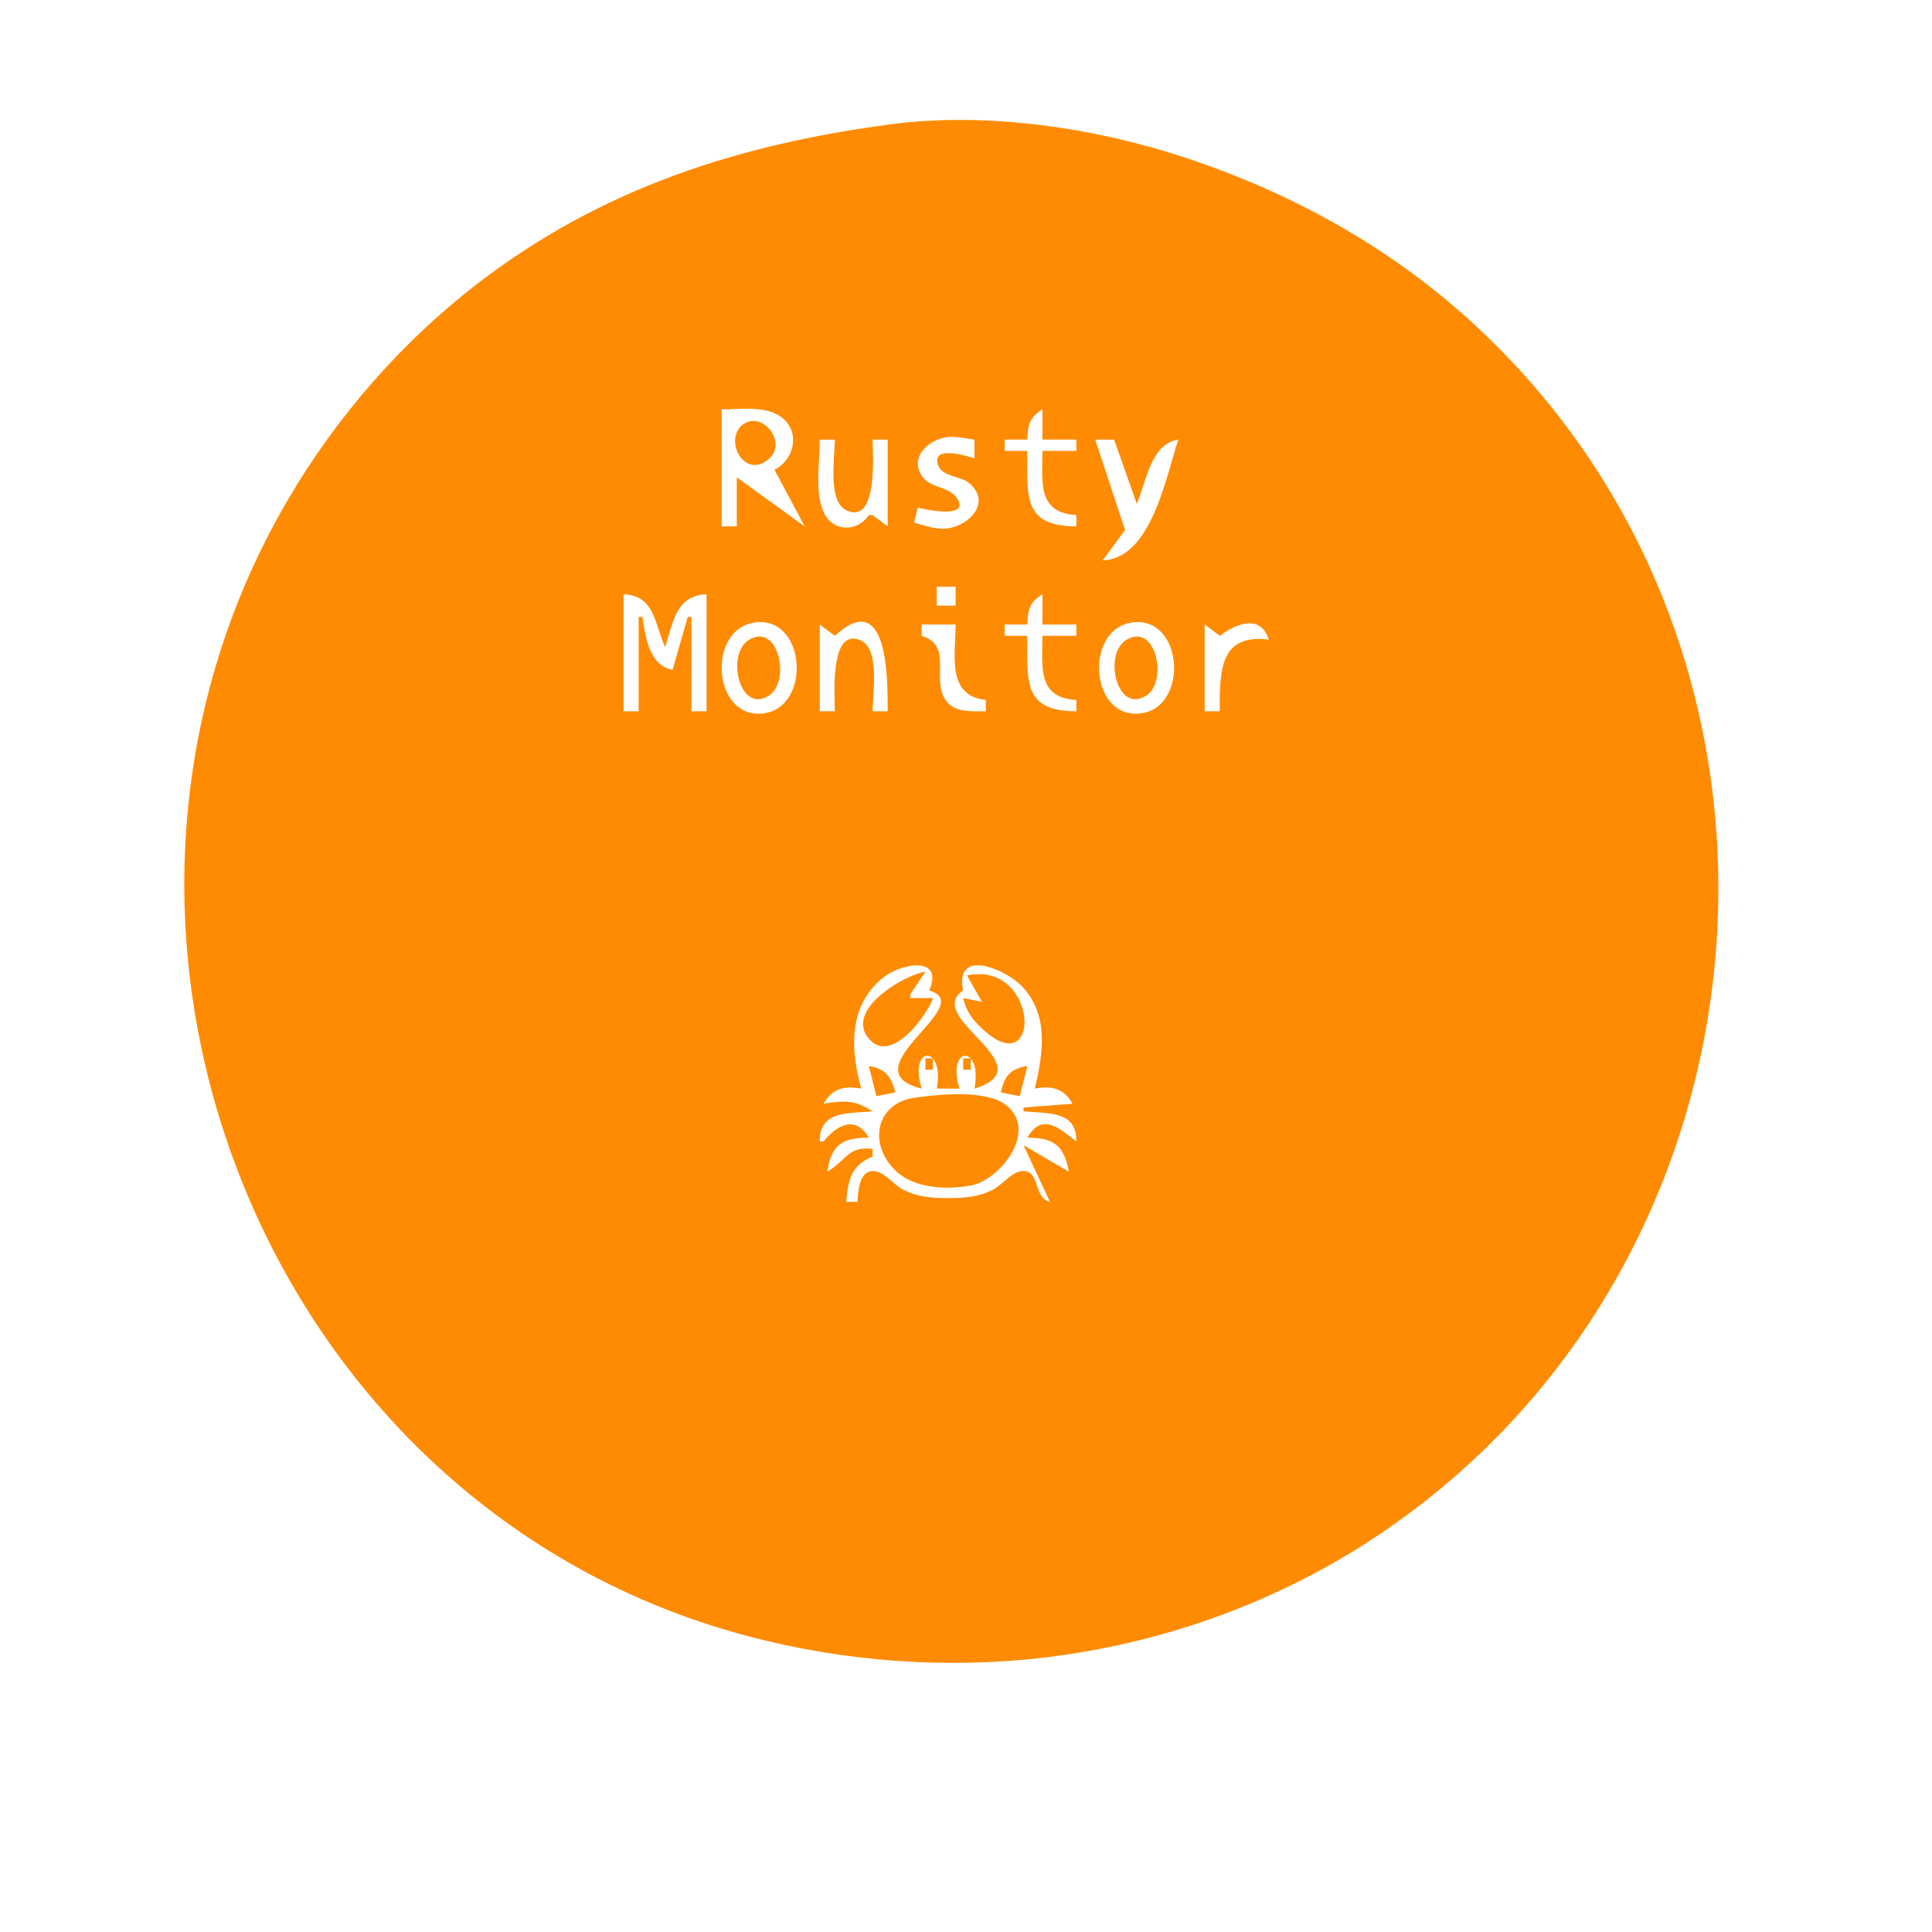
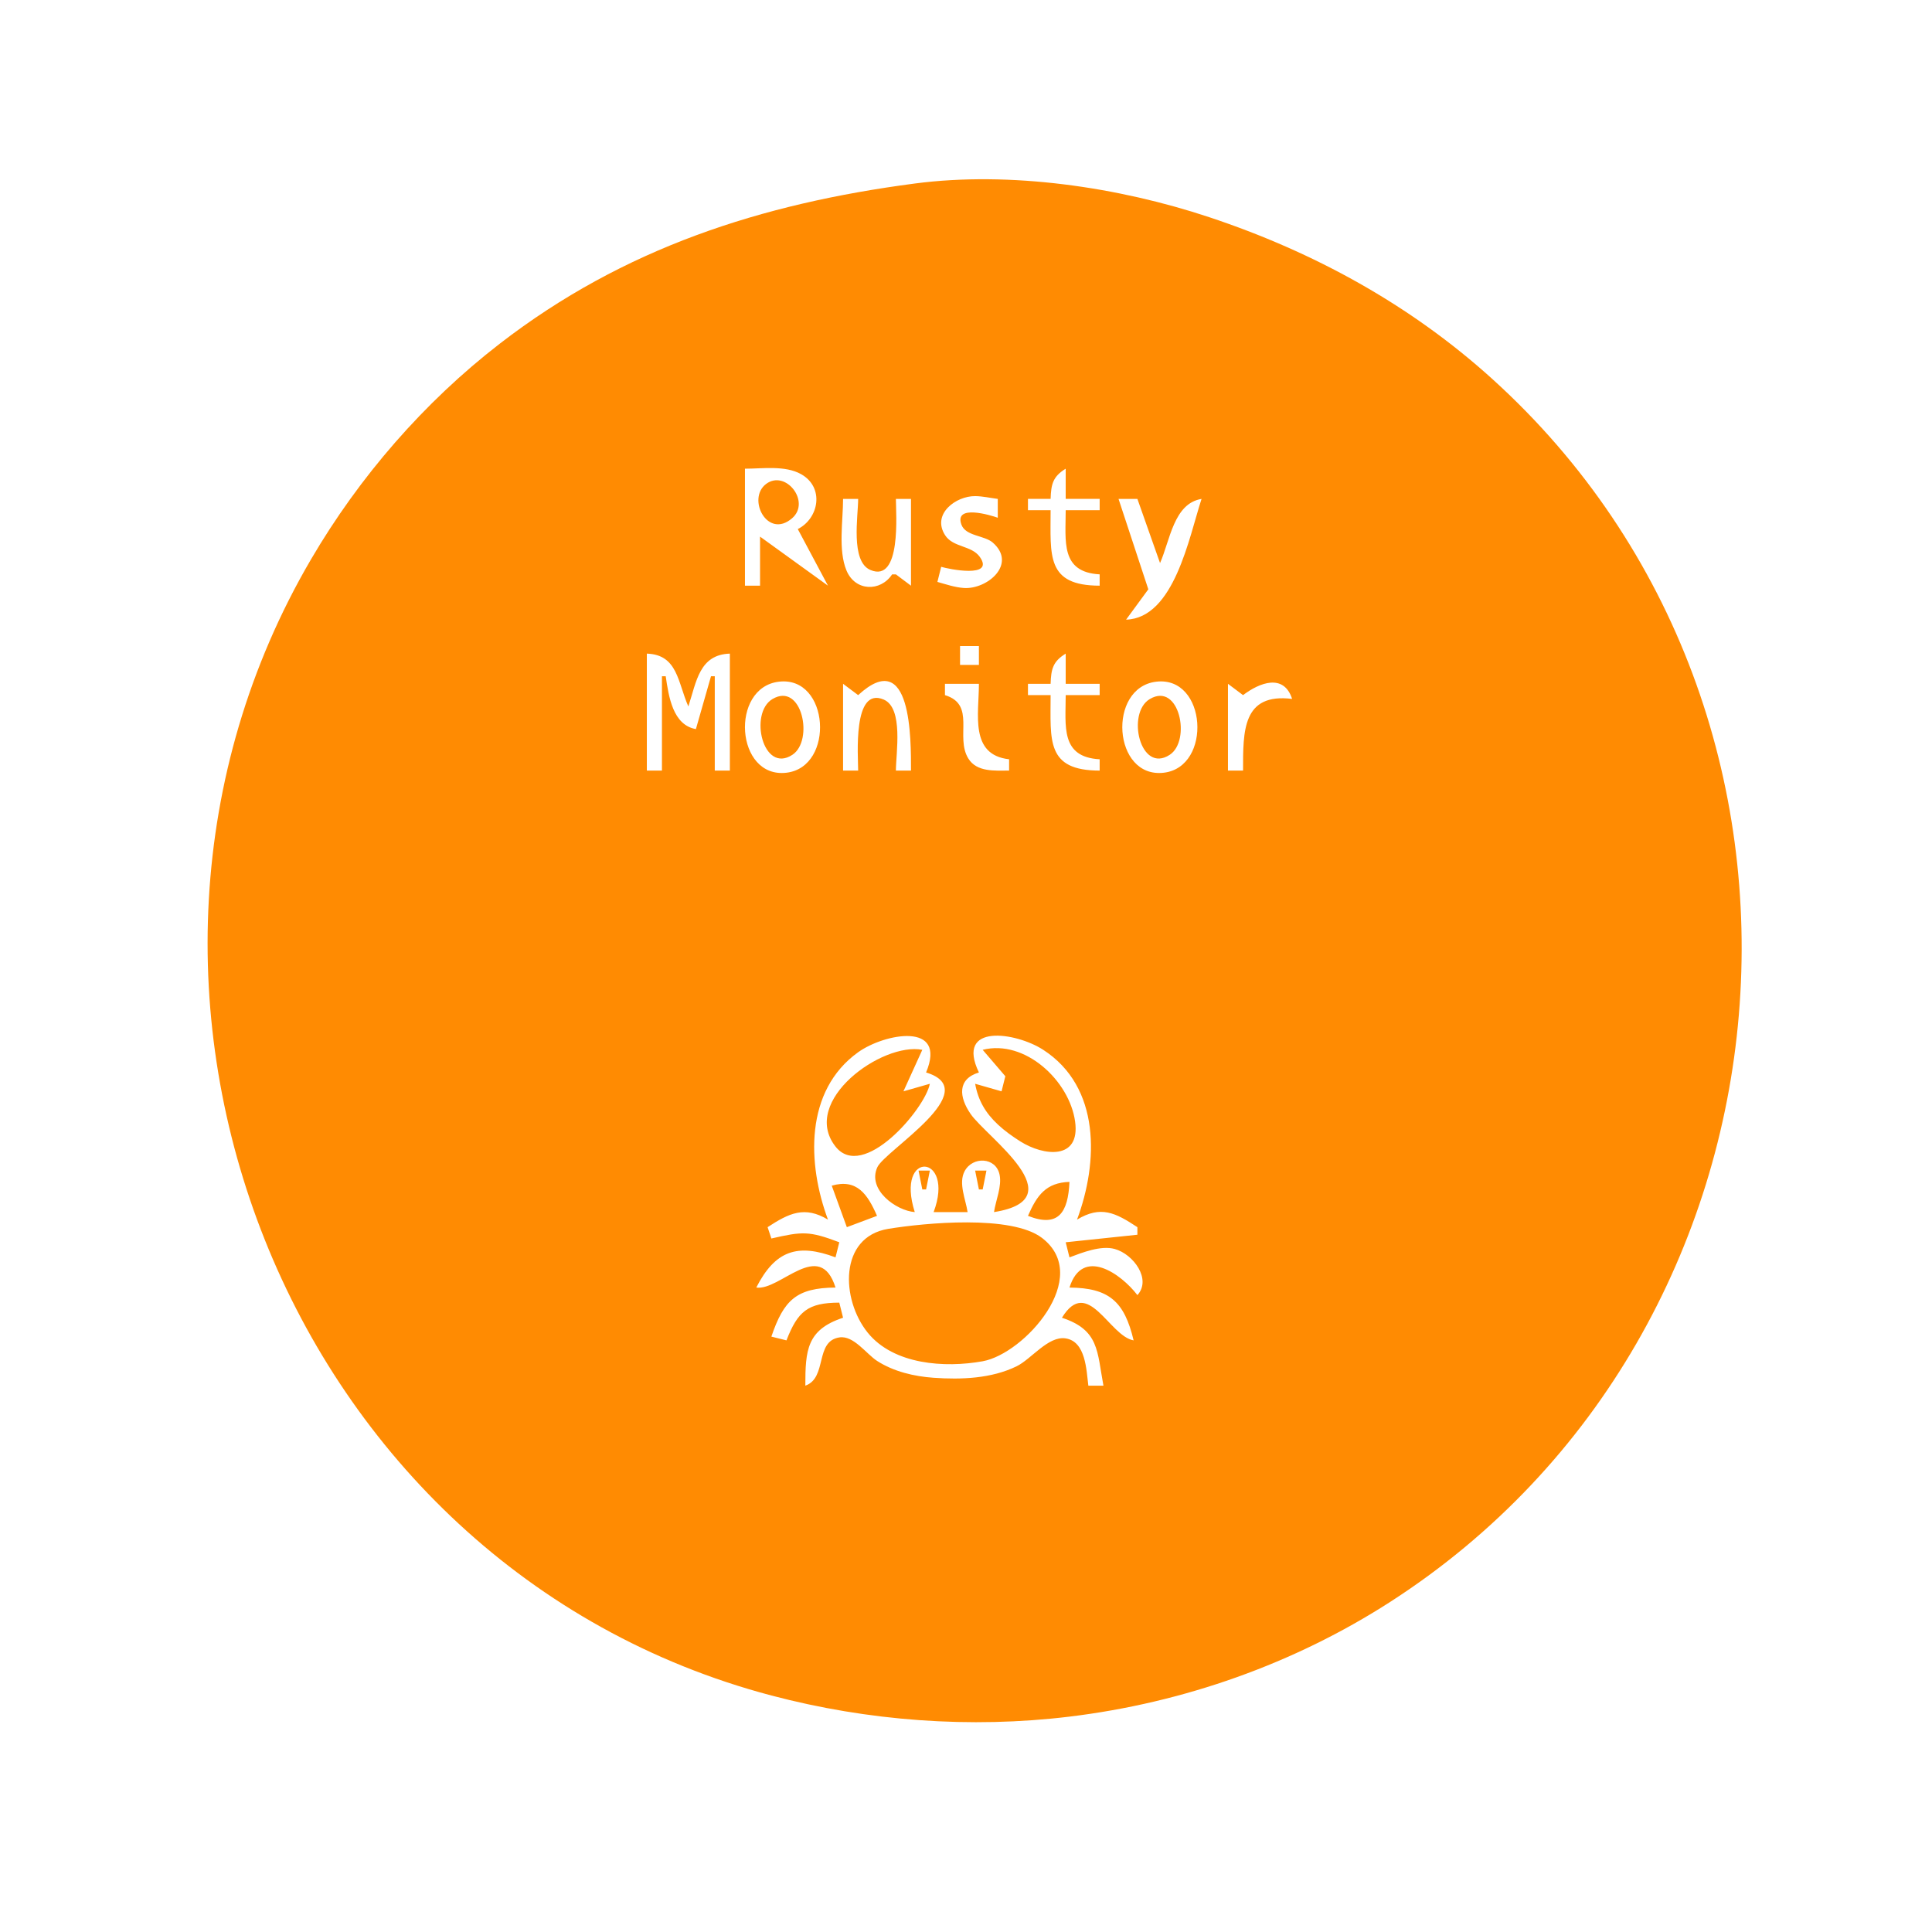
<svg xmlns="http://www.w3.org/2000/svg" version="1.1" id="svg2" width="163.84" height="163.84" viewBox="0 0 163.84 163.84">
  <defs id="defs6" />
  <g id="g8">
-     <path style="fill:#ff8b02;stroke:none;stroke-width:0.32" d="m 75.6,10.534 c -12.986,1.706 -24.683,5.459 -35.2,13.588 -6.416,4.959 -11.903,11.284 -15.996,18.276 -21.251,36.302 -2.229,85.457 39.036,96.357 8.202,2.166 16.855,2.812 25.28,1.792 9.639,-1.168 19.029,-4.47 27.2,-9.73 35.734,-23.005 40.225,-75.157 8.64,-103.724 -6.955,-6.29 -15.137,-10.764 -24,-13.708 C 92.87,10.831 83.686,9.472 75.6,10.534 m -9.92,29.304 2.56,4.8 -5.76,-4.16 v 4.16 h -1.28 v -9.92 c 1.499,0 3.408,-0.298 4.765,0.466 1.99,1.12 1.515,3.746 -0.285,4.654 m 22.72,-5.12 v 2.56 h 2.88 v 0.96 h -2.88 c 0,2.636 -0.458,5.257 2.88,5.44 v 0.96 c -4.56,-0.003 -4.16,-2.562 -4.16,-6.4 h -1.92 v -0.96 h 1.92 c 0.041,-1.249 0.192,-1.893 1.28,-2.56 m -25.407,1.293 c -1.657,1.244 0.111,4.717 2.201,2.912 1.616,-1.395 -0.544,-4.156 -2.201,-2.912 m 19.647,1.267 v 1.6 c -0.583,-0.212 -3.702,-1.164 -3.089,0.57 0.355,1.005 1.954,0.911 2.668,1.539 2.078,1.826 -0.474,3.982 -2.458,3.847 -0.762,-0.052 -1.51,-0.31 -2.241,-0.515 l 0.32,-1.28 c 0.585,0.185 4.572,1.004 3.279,-0.836 -0.696,-0.991 -2.272,-0.789 -2.95,-1.85 -1.144,-1.791 0.92,-3.323 2.549,-3.309 0.637,0.005 1.291,0.156 1.922,0.236 m -11.84,0 c 0,1.458 -0.664,5.297 1.032,6.024 2.655,1.138 2.168,-4.833 2.168,-6.024 h 1.28 v 7.36 l -1.28,-0.96 h -0.32 c -0.992,1.493 -3.136,1.45 -3.874,-0.338 -0.715,-1.731 -0.286,-4.22 -0.286,-6.062 h 1.28 m 23.68,0 1.92,5.44 c 0.851,-1.911 1.155,-5.054 3.52,-5.44 -1.064,3.265 -2.321,10.108 -6.4,10.24 l 1.887,-2.574 -2.527,-7.666 h 1.6 m -13.44,12.48 v 1.6 h -1.6 v -1.6 h 1.6 m -24.64,5.12 c 0.69,-2.121 0.936,-4.394 3.52,-4.48 v 9.92 h -1.28 v -8 h -0.32 l -1.28,4.48 c -1.957,-0.339 -2.306,-2.759 -2.56,-4.48 h -0.32 v 8 h -1.28 v -9.92 c 2.622,0.087 2.618,2.446 3.52,4.48 m 32,-4.48 v 2.56 h 2.88 v 0.96 h -2.88 c 0,2.636 -0.458,5.257 2.88,5.44 v 0.96 c -4.56,-0.003 -4.16,-2.562 -4.16,-6.4 h -1.92 v -0.96 h 1.92 c 0.041,-1.249 0.192,-1.893 1.28,-2.56 m -24.32,2.38 c 4.292,-0.507 4.761,7.233 0.64,7.72 -4.326,0.511 -4.812,-7.227 -0.64,-7.72 m 11.2,7.54 h -1.28 c 0,-1.458 0.664,-5.297 -1.032,-6.024 -2.655,-1.138 -2.168,4.833 -2.168,6.024 h -1.28 v -7.36 l 1.28,0.96 c 4.554,-4.197 4.48,3.782 4.48,6.4 m 20.8,-7.54 c 4.292,-0.507 4.761,7.233 0.64,7.72 -4.326,0.511 -4.812,-7.227 -0.64,-7.72 m 11.52,1.46 c -4.212,-0.517 -4.16,2.716 -4.16,6.08 h -1.28 v -7.36 l 1.28,0.96 c 1.406,-1.071 3.456,-1.852 4.16,0.32 m -26.56,-1.28 c 0,2.581 -0.802,6.024 2.56,6.4 v 0.96 c -1.199,-0.004 -2.739,0.15 -3.463,-1.033 -1.129,-1.846 0.676,-4.562 -1.977,-5.367 v -0.96 h 2.88 m -17.511,1.294 c -2.004,1.192 -0.814,6.366 1.693,4.727 1.84,-1.203 0.814,-6.219 -1.693,-4.727 m 32,0 c -2.004,1.192 -0.814,6.366 1.693,4.727 1.84,-1.203 0.814,-6.219 -1.693,-4.727 m -16.729,29.746 c 4.299,1.208 -7.016,6.719 -0.64,8.32 -1.152,-3.668 1.98,-3.787 1.28,0 h 1.92 c -1.123,-3.638 1.982,-3.797 1.28,0 6.129,-1.912 -4.425,-6.045 -0.96,-8.32 -0.763,-3.666 3.632,-1.828 5.052,-0.29 2.259,2.447 1.699,5.677 1.028,8.61 1.435,-0.267 2.456,-0.027 3.2,1.28 l -4.16,0.32 v 0.32 c 1.939,0.217 4.52,-0.135 4.48,2.56 -1.453,-1.13 -2.906,-2.485 -4.16,-0.32 2.21,0.008 3.117,0.623 3.52,2.88 l -3.84,-2.24 2.24,4.8 c -1.394,-0.299 -0.798,-2.569 -2.249,-2.613 -0.91,-0.028 -1.783,1.159 -2.551,1.564 -1.235,0.652 -2.477,0.729 -3.84,0.729 -1.363,0 -2.605,-0.077 -3.84,-0.729 -0.768,-0.405 -1.641,-1.592 -2.551,-1.564 -1.176,0.036 -1.248,1.792 -1.289,2.613 h -0.96 c 0.147,-1.844 0.426,-3.104 2.24,-3.84 v -0.64 c -2.052,-0.303 -2.298,1.039 -3.84,1.92 0.349,-2.315 1.267,-2.872 3.52,-2.88 -1.116,-1.915 -2.69,-1.109 -3.84,0.32 h -0.32 c -0.04,-2.695 2.541,-2.343 4.48,-2.56 -1.535,-0.985 -2.42,-0.919 -4.16,-0.64 0.744,-1.307 1.765,-1.547 3.2,-1.28 -0.938,-3.339 -1.117,-7.111 1.925,-9.466 1.551,-1.2 5.102,-1.79 3.835,1.146 m 0.32,0.64 h -1.92 v -0.32 l 1.28,-1.92 c -1.864,0.28 -7.165,3.424 -4.607,5.882 1.856,1.783 4.761,-2.214 5.247,-3.642 m 2.88,-1.92 1.28,2.24 -1.6,-0.32 c 0.221,0.842 0.505,1.45 1.115,2.1 5.585,5.95 5.563,-5.34 -0.795,-4.02 m -3.52,7.04 v 0.96 h 0.64 v -0.96 h -0.64 m 3.2,0 v 0.96 h 0.64 v -0.96 h -0.64 m -8,0.64 0.64,2.56 1.6,-0.32 c -0.325,-1.352 -0.844,-2.014 -2.24,-2.24 m 11.2,2.24 1.6,0.32 0.64,-2.56 c -1.419,0.224 -1.956,0.847 -2.24,2.24 m -11.84,-0.32 0.32,0.32 -0.32,-0.32 m 14.4,0 0.32,0.32 -0.32,-0.32 m -9.92,0.777 c -3.215,0.468 -3.947,3.91 -1.557,6.191 1.593,1.521 4.291,1.62 6.357,1.247 2.462,-0.445 5.688,-4.52 3.098,-6.743 -1.674,-1.437 -5.877,-0.989 -7.898,-0.695 z" id="path170" />
+     <path style="fill:#ff8b02;stroke:none;stroke-width:0.32" d="m 77.575,15.563 c -12.986,1.706 -24.683,5.459 -35.2,13.588 -6.416,4.959 -11.903,11.284 -15.996,18.276 -21.251,36.302 -2.229,85.457 39.036,96.357 8.202,2.166 16.855,2.812 25.28,1.792 9.639,-1.168 19.029,-4.47 27.2,-9.73 35.734,-23.005 40.225,-75.157 8.64,-103.724 -6.955,-6.29 -15.137,-10.764 -24,-13.708 -7.689,-2.554 -16.874,-3.913 -24.96,-2.851 m -9.92,29.304 2.56,4.8 -5.76,-4.16 v 4.16 h -1.28 v -9.92 c 1.499,0 3.408,-0.298 4.765,0.466 1.99,1.12 1.515,3.746 -0.285,4.654 m 22.72,-5.12 v 2.56 h 2.88 v 0.96 h -2.88 c 0,2.636 -0.458,5.257 2.88,5.44 v 0.96 c -4.56,-0.003 -4.16,-2.562 -4.16,-6.4 h -1.92 v -0.96 h 1.92 c 0.041,-1.249 0.192,-1.893 1.28,-2.56 m -25.407,1.293 c -1.657,1.244 0.111,4.717 2.201,2.912 1.616,-1.395 -0.544,-4.156 -2.201,-2.912 m 19.647,1.267 v 1.6 c -0.583,-0.212 -3.702,-1.164 -3.089,0.57 0.355,1.005 1.954,0.911 2.668,1.539 2.078,1.826 -0.474,3.982 -2.458,3.847 -0.762,-0.052 -1.51,-0.31 -2.241,-0.515 l 0.32,-1.28 c 0.585,0.185 4.572,1.004 3.279,-0.836 -0.696,-0.991 -2.272,-0.789 -2.95,-1.85 -1.144,-1.791 0.92,-3.323 2.549,-3.309 0.637,0.005 1.291,0.156 1.922,0.236 m -11.84,0 c 0,1.458 -0.664,5.297 1.032,6.024 2.655,1.138 2.168,-4.833 2.168,-6.024 h 1.28 v 7.36 l -1.28,-0.96 h -0.32 c -0.992,1.493 -3.136,1.45 -3.874,-0.338 -0.715,-1.731 -0.286,-4.22 -0.286,-6.062 h 1.28 m 23.68,0 1.92,5.44 c 0.851,-1.911 1.155,-5.054 3.52,-5.44 -1.064,3.265 -2.321,10.108 -6.4,10.24 l 1.887,-2.574 -2.527,-7.666 h 1.6 m -13.44,12.48 v 1.6 h -1.6 v -1.6 h 1.6 m -24.64,5.12 c 0.69,-2.121 0.936,-4.394 3.52,-4.48 v 9.92 h -1.28 v -8 h -0.32 l -1.28,4.48 c -1.957,-0.339 -2.306,-2.759 -2.56,-4.48 h -0.32 v 8 h -1.28 v -9.92 c 2.622,0.087 2.618,2.446 3.52,4.48 m 32,-4.48 v 2.56 h 2.88 v 0.96 h -2.88 c 0,2.636 -0.458,5.257 2.88,5.44 v 0.96 c -4.56,-0.003 -4.16,-2.562 -4.16,-6.4 h -1.92 v -0.96 h 1.92 c 0.041,-1.249 0.192,-1.893 1.28,-2.56 m -24.32,2.38 c 4.292,-0.507 4.761,7.233 0.64,7.72 -4.326,0.511 -4.812,-7.227 -0.64,-7.72 m 11.2,7.54 h -1.28 c 0,-1.458 0.664,-5.297 -1.032,-6.024 -2.655,-1.138 -2.168,4.833 -2.168,6.024 h -1.28 v -7.36 l 1.28,0.96 c 4.554,-4.197 4.48,3.782 4.48,6.4 m 20.8,-7.54 c 4.292,-0.507 4.761,7.233 0.64,7.72 -4.326,0.511 -4.812,-7.227 -0.64,-7.72 m 11.52,1.46 c -4.212,-0.517 -4.16,2.716 -4.16,6.08 h -1.28 v -7.36 l 1.28,0.96 c 1.406,-1.071 3.456,-1.852 4.16,0.32 m -26.56,-1.28 c 0,2.581 -0.802,6.024 2.56,6.4 v 0.96 c -1.199,-0.004 -2.739,0.15 -3.463,-1.033 -1.129,-1.846 0.676,-4.562 -1.977,-5.367 v -0.96 h 2.88 m -17.511,1.294 c -2.004,1.192 -0.814,6.366 1.693,4.727 1.84,-1.203 0.814,-6.219 -1.693,-4.727 m 32,0 c -2.004,1.192 -0.814,6.366 1.693,4.727 1.84,-1.203 0.814,-6.219 -1.693,-4.727 m -18.969,31.666 c 5.034,1.529 -3.471,6.599 -4.132,8.033 -0.878,1.904 1.587,3.686 3.172,3.807 -1.687,-5.322 3.457,-4.957 1.6,0 h 2.88 c -0.156,-1.064 -0.798,-2.448 -0.25,-3.473 0.678,-1.268 2.645,-1.201 2.961,0.292 0.212,1.003 -0.325,2.186 -0.471,3.181 6.983,-1.103 -0.627,-6.354 -1.983,-8.32 -0.988,-1.432 -1.141,-2.96 0.703,-3.52 -2.022,-4.209 3.14,-3.413 5.44,-1.93 4.912,3.167 4.688,9.568 2.88,14.41 2.021,-1.222 3.261,-0.585 5.12,0.64 v 0.64 l -6.08,0.64 0.32,1.28 c 1.085,-0.407 2.665,-1.035 3.835,-0.712 1.594,0.439 3.146,2.578 1.925,3.912 -1.381,-1.811 -4.658,-4.131 -5.76,-0.64 3.363,0.028 4.657,1.184 5.44,4.48 -2.074,-0.357 -3.882,-5.503 -6.08,-1.92 3.158,1.039 2.975,2.828 3.52,5.76 h -1.28 c -0.168,-1.321 -0.213,-3.752 -1.934,-4.011 -1.467,-0.221 -2.903,1.759 -4.146,2.366 -2.149,1.049 -4.694,1.14 -7.04,0.976 -1.655,-0.116 -3.39,-0.524 -4.795,-1.43 -0.912,-0.588 -1.988,-2.176 -3.192,-1.994 -2.118,0.32 -1.005,3.428 -2.893,4.092 3.2e-4,-2.991 0.117,-4.746 3.2,-5.76 l -0.32,-1.28 c -2.667,0.008 -3.521,0.733 -4.48,3.2 l -1.28,-0.32 c 1.056,-3.102 2.124,-4.132 5.44,-4.16 -1.335,-4.229 -4.706,0.297 -6.72,0 1.604,-3.142 3.497,-3.769 6.72,-2.56 l 0.32,-1.28 c -2.567,-0.97 -3.124,-0.921 -5.76,-0.32 l -0.32,-0.96 c 1.824,-1.191 3.141,-1.826 5.12,-0.64 -1.752,-4.7 -2.005,-10.925 2.56,-14.196 2.229,-1.597 7.573,-2.618 5.76,1.716 m 0.32,0.96 -2.24,0.64 1.6,-3.52 c -3.413,-0.664 -10.353,4.325 -7.379,8.181 2.333,3.025 7.604,-3.159 8.019,-5.301 m 4.48,-2.88 1.92,2.24 -0.32,1.28 -2.24,-0.64 c 0.256,1.413 0.873,2.471 1.934,3.461 0.58,0.541 1.236,1.009 1.906,1.431 1.96,1.235 5.095,1.612 4.637,-1.692 -0.479,-3.46 -4.246,-6.985 -7.837,-6.08 m -5.44,10.24 0.32,1.6 h 0.32 l 0.32,-1.6 h -0.96 m 4.8,0 0.32,1.6 h 0.32 l 0.32,-1.6 h -0.96 m -12.16,1.28 1.28,3.52 2.56,-0.96 c -0.804,-1.838 -1.706,-3.171 -3.84,-2.56 m 16.64,2.56 c 2.596,1.028 3.402,-0.294 3.52,-2.88 -1.988,0.066 -2.754,1.129 -3.52,2.88 m -11.84,1.101 c -4.212,0.685 -4.021,5.996 -1.75,8.805 2.199,2.72 6.536,3.005 9.75,2.425 3.55,-0.64 9.35,-7.152 5.031,-10.458 -2.594,-1.985 -9.955,-1.273 -13.031,-0.772 z" id="path170" />
  </g>
</svg>
